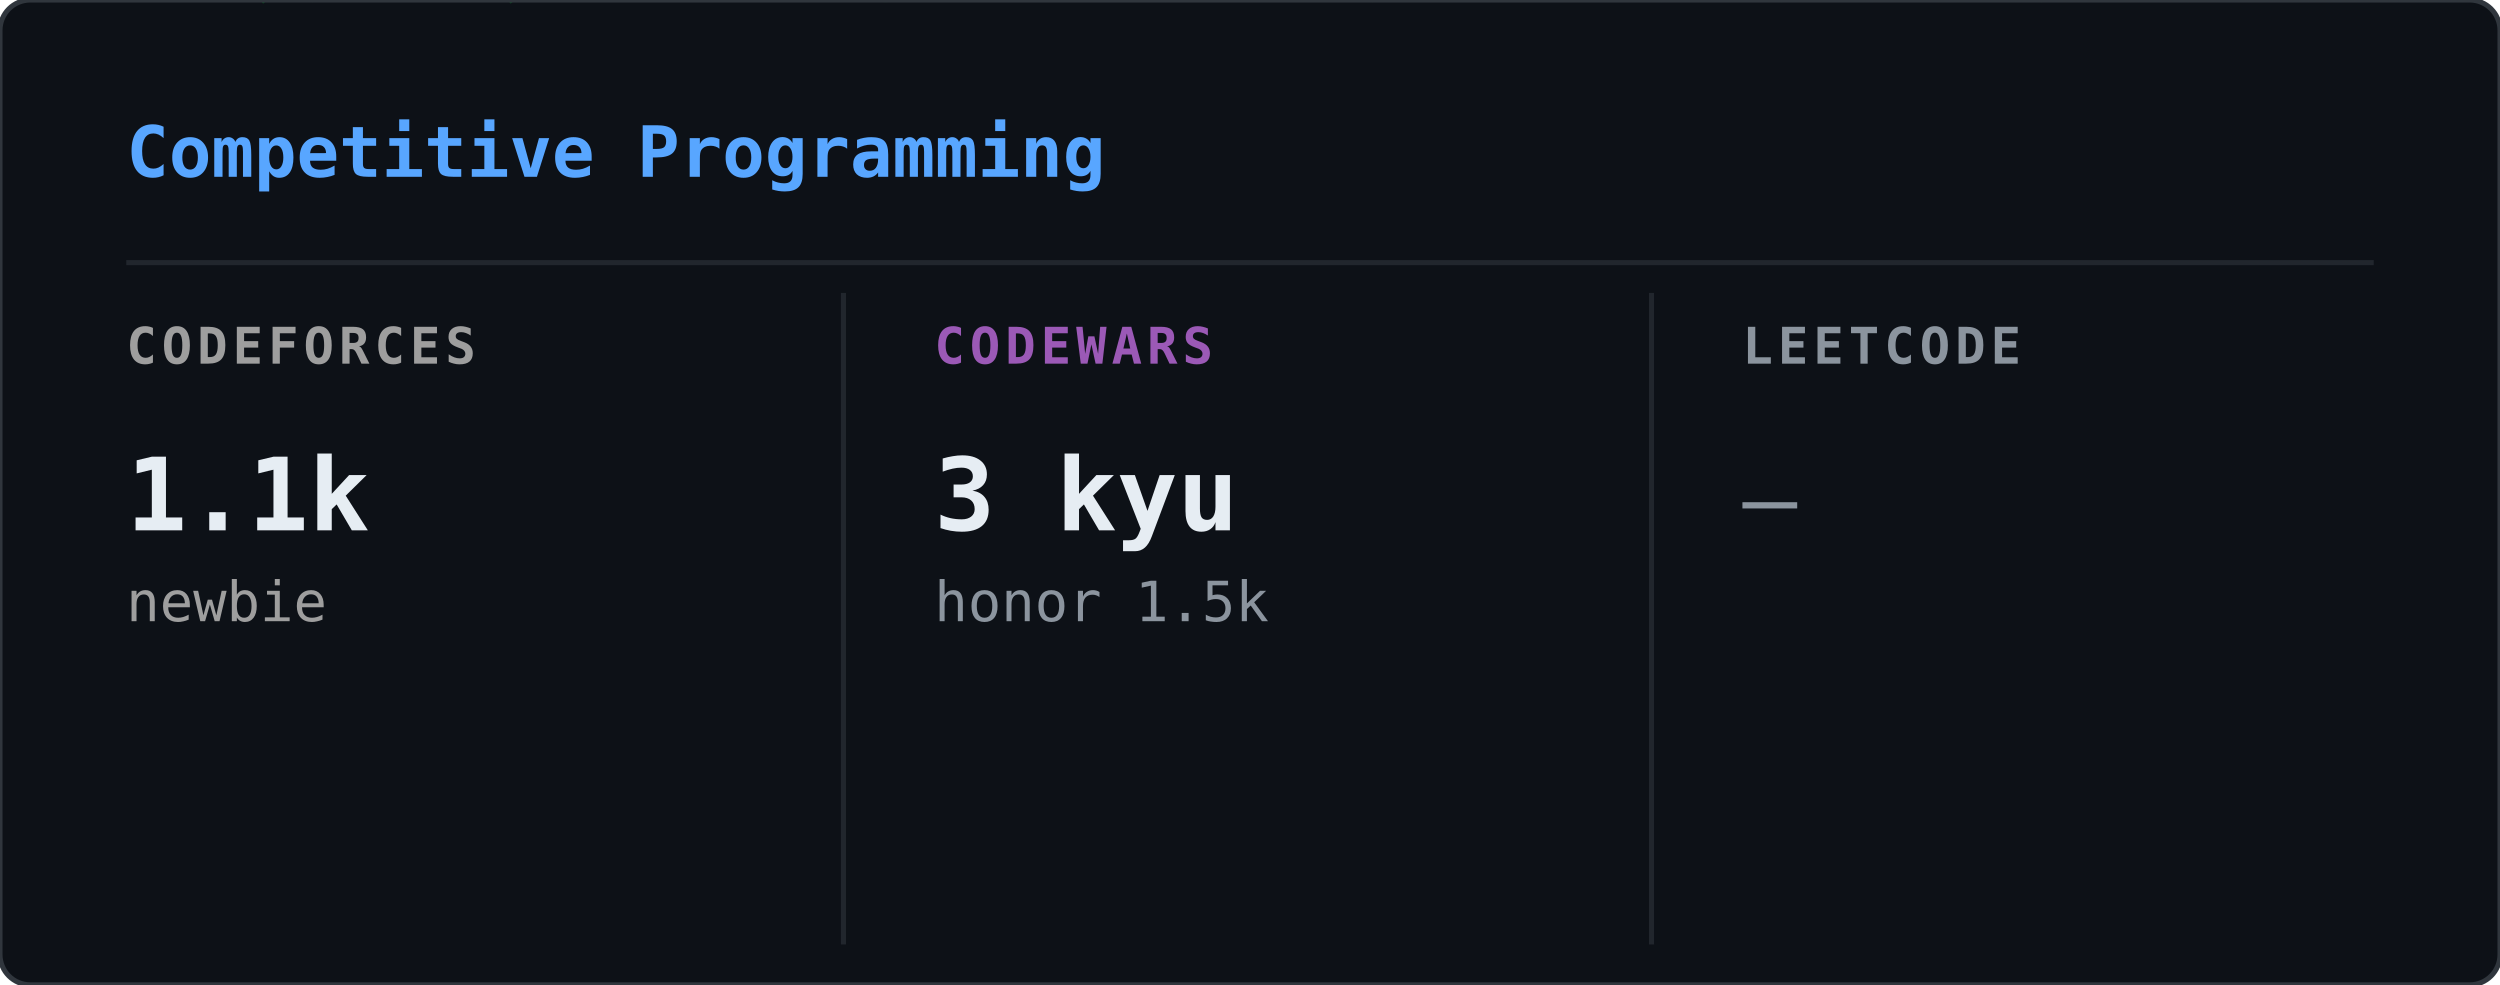
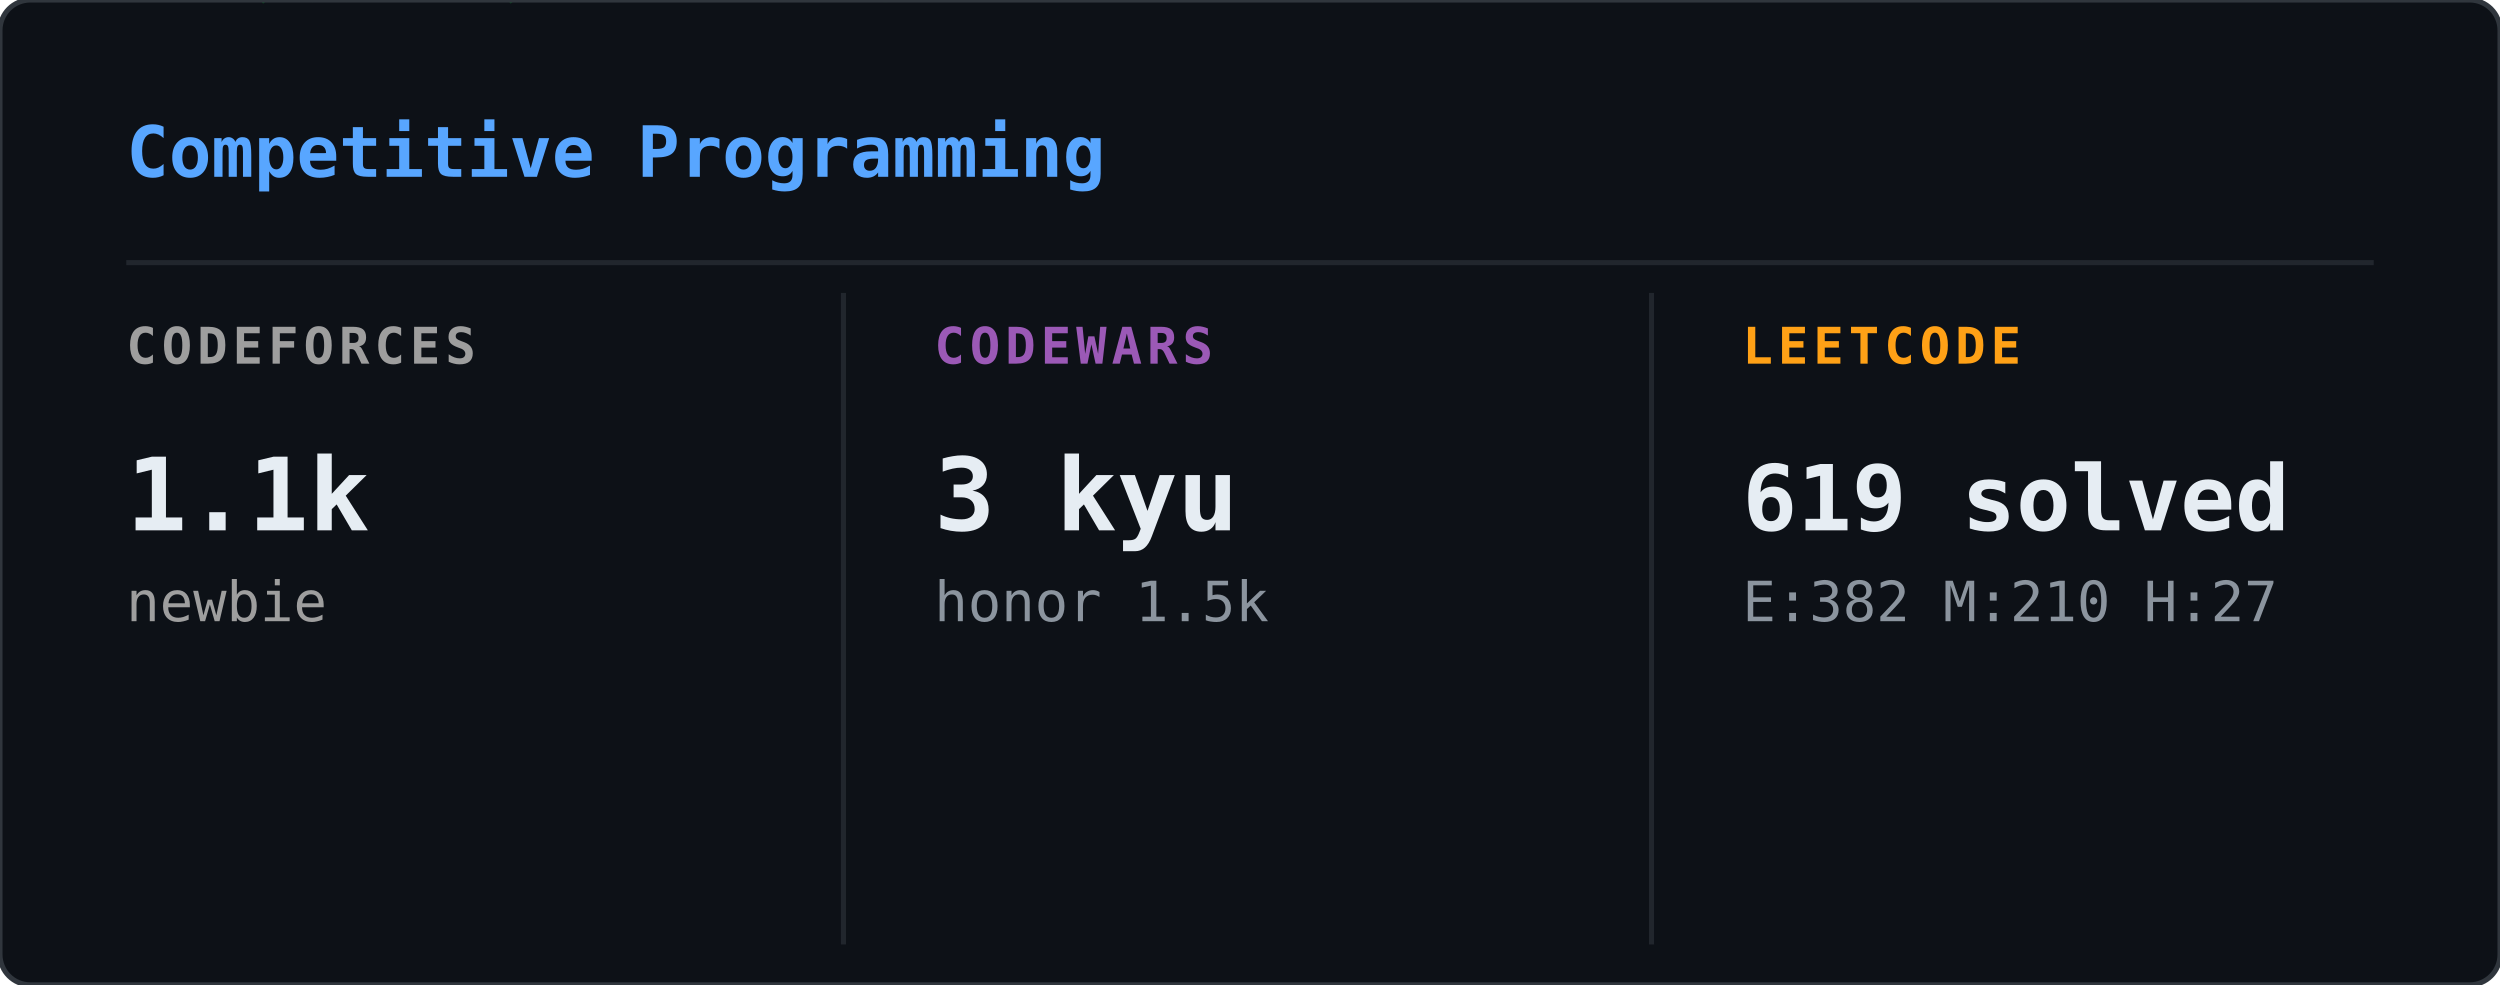
<svg xmlns="http://www.w3.org/2000/svg" width="495" height="195" viewBox="0 0 495 195">
  <defs>
    <clipPath id="cp-clip">
      <rect width="495" height="195" rx="6" />
    </clipPath>
  </defs>
  <rect width="495" height="195" rx="6" fill="#0d1117" />
  <g clip-path="url(#cp-clip)">
    <g opacity="0.22">
      <style>@keyframes cp0{from{transform:translateY(-60px)}to{transform:translateY(209px)}}@keyframes cp1{from{transform:translateY(-46px)}to{transform:translateY(209px)}}@keyframes cp2{from{transform:translateY(-46px)}to{transform:translateY(209px)}}@keyframes cp3{from{transform:translateY(-46px)}to{transform:translateY(209px)}}@keyframes cp4{from{transform:translateY(-46px)}to{transform:translateY(209px)}}@keyframes cp5{from{transform:translateY(-46px)}to{transform:translateY(209px)}}@keyframes cp6{from{transform:translateY(-46px)}to{transform:translateY(209px)}}@keyframes cp7{from{transform:translateY(-46px)}to{transform:translateY(209px)}}@keyframes cp8{from{transform:translateY(-46px)}to{transform:translateY(209px)}}@keyframes cp9{from{transform:translateY(-46px)}to{transform:translateY(209px)}}@keyframes cp10{from{transform:translateY(-46px)}to{transform:translateY(209px)}}@keyframes cp11{from{transform:translateY(-46px)}to{transform:translateY(209px)}}@keyframes cp12{from{transform:translateY(-46px)}to{transform:translateY(209px)}}@keyframes cp13{from{transform:translateY(-46px)}to{transform:translateY(209px)}}@keyframes cp14{from{transform:translateY(-46px)}to{transform:translateY(209px)}}@keyframes cp15{from{transform:translateY(-46px)}to{transform:translateY(209px)}}@keyframes cp16{from{transform:translateY(-46px)}to{transform:translateY(209px)}}@keyframes cp17{from{transform:translateY(-46px)}to{transform:translateY(209px)}}@keyframes cp18{from{transform:translateY(-46px)}to{transform:translateY(209px)}}@keyframes cp19{from{transform:translateY(-46px)}to{transform:translateY(209px)}}@keyframes cp20{from{transform:translateY(-46px)}to{transform:translateY(209px)}}@keyframes cp21{from{transform:translateY(-46px)}to{transform:translateY(209px)}}@keyframes cp22{from{transform:translateY(-46px)}to{transform:translateY(209px)}}@keyframes cp23{from{transform:translateY(-46px)}to{transform:translateY(209px)}}@keyframes cp24{from{transform:translateY(-46px)}to{transform:translateY(209px)}}@keyframes cp25{from{transform:translateY(-46px)}to{transform:translateY(209px)}}@keyframes cp26{from{transform:translateY(-46px)}to{transform:translateY(209px)}}@keyframes cp27{from{transform:translateY(-46px)}to{transform:translateY(209px)}}@keyframes cp28{from{transform:translateY(-46px)}to{transform:translateY(209px)}}@keyframes cp29{from{transform:translateY(-46px)}to{transform:translateY(209px)}}@keyframes cp30{from{transform:translateY(-46px)}to{transform:translateY(209px)}}@keyframes cp31{from{transform:translateY(-46px)}to{transform:translateY(209px)}}@keyframes cp32{from{transform:translateY(-46px)}to{transform:translateY(209px)}}@keyframes cp33{from{transform:translateY(-46px)}to{transform:translateY(209px)}}@keyframes cp34{from{transform:translateY(-46px)}to{transform:translateY(209px)}}@keyframes cp35{from{transform:translateY(-46px)}to{transform:translateY(209px)}}@keyframes cp36{from{transform:translateY(-46px)}to{transform:translateY(209px)}}@keyframes cp37{from{transform:translateY(-46px)}to{transform:translateY(209px)}}</style>
      <g style="animation:cp0 2.40s linear infinite;animation-delay:-0.01s">
        <text x="366" y="0" font-family="monospace" font-size="12" fill="#00ff41">5</text>
        <text x="366" y="-14" font-family="monospace" font-size="12" fill="#00ff41" opacity="0.80">ﾔ</text>
        <text x="366" y="-28" font-family="monospace" font-size="12" fill="#00ff41" opacity="0.60">ﾀ</text>
        <text x="366" y="-42" font-family="monospace" font-size="12" fill="#00ff41" opacity="0.40">ｿ</text>
        <text x="366" y="-56" font-family="monospace" font-size="12" fill="#00ff41" opacity="0.20">2</text>
      </g>
      <g style="animation:cp1 1.88s linear infinite;animation-delay:-1.42s">
        <text x="221" y="0" font-family="monospace" font-size="12" fill="#00ff41">ﾝ</text>
        <text x="221" y="-14" font-family="monospace" font-size="12" fill="#00ff41" opacity="0.75">ﾘ</text>
        <text x="221" y="-28" font-family="monospace" font-size="12" fill="#00ff41" opacity="0.50">ﾚ</text>
        <text x="221" y="-42" font-family="monospace" font-size="12" fill="#00ff41" opacity="0.25">ｧ</text>
      </g>
      <g style="animation:cp2 3.18s linear infinite;animation-delay:-0.68s">
        <text x="195" y="0" font-family="monospace" font-size="12" fill="#00ff41">ｺ</text>
        <text x="195" y="-14" font-family="monospace" font-size="12" fill="#00ff41" opacity="0.75">ﾃ</text>
        <text x="195" y="-28" font-family="monospace" font-size="12" fill="#00ff41" opacity="0.50">ｾ</text>
        <text x="195" y="-42" font-family="monospace" font-size="12" fill="#00ff41" opacity="0.25">ｬ</text>
      </g>
      <g style="animation:cp3 2.37s linear infinite;animation-delay:-0.52s">
        <text x="25" y="0" font-family="monospace" font-size="12" fill="#00ff41">ﾍ</text>
        <text x="25" y="-14" font-family="monospace" font-size="12" fill="#00ff41" opacity="0.75">ｺ</text>
        <text x="25" y="-28" font-family="monospace" font-size="12" fill="#00ff41" opacity="0.50">ｧ</text>
        <text x="25" y="-42" font-family="monospace" font-size="12" fill="#00ff41" opacity="0.25">ｫ</text>
      </g>
      <g style="animation:cp4 2.42s linear infinite;animation-delay:-0.67s">
        <text x="113" y="0" font-family="monospace" font-size="12" fill="#00ff41">ｭ</text>
        <text x="113" y="-14" font-family="monospace" font-size="12" fill="#00ff41" opacity="0.75">1</text>
        <text x="113" y="-28" font-family="monospace" font-size="12" fill="#00ff41" opacity="0.50">ﾅ</text>
        <text x="113" y="-42" font-family="monospace" font-size="12" fill="#00ff41" opacity="0.25">1</text>
      </g>
      <g style="animation:cp5 2.93s linear infinite;animation-delay:-1.00s">
        <text x="469" y="0" font-family="monospace" font-size="12" fill="#00ff41">ﾄ</text>
        <text x="469" y="-14" font-family="monospace" font-size="12" fill="#00ff41" opacity="0.75">ﾈ</text>
        <text x="469" y="-28" font-family="monospace" font-size="12" fill="#00ff41" opacity="0.50">ﾆ</text>
        <text x="469" y="-42" font-family="monospace" font-size="12" fill="#00ff41" opacity="0.25">ｼ</text>
      </g>
      <g style="animation:cp6 2.61s linear infinite;animation-delay:-1.55s">
        <text x="353" y="0" font-family="monospace" font-size="12" fill="#00ff41">0</text>
        <text x="353" y="-14" font-family="monospace" font-size="12" fill="#00ff41" opacity="0.75">ｵ</text>
        <text x="353" y="-28" font-family="monospace" font-size="12" fill="#00ff41" opacity="0.50">ﾅ</text>
        <text x="353" y="-42" font-family="monospace" font-size="12" fill="#00ff41" opacity="0.25">5</text>
      </g>
      <g style="animation:cp7 2.10s linear infinite;animation-delay:-0.63s">
        <text x="67" y="0" font-family="monospace" font-size="12" fill="#00ff41">ｱ</text>
        <text x="67" y="-14" font-family="monospace" font-size="12" fill="#00ff41" opacity="0.75">ﾍ</text>
        <text x="67" y="-28" font-family="monospace" font-size="12" fill="#00ff41" opacity="0.50">ﾆ</text>
        <text x="67" y="-42" font-family="monospace" font-size="12" fill="#00ff41" opacity="0.25">ｨ</text>
      </g>
      <g style="animation:cp8 1.60s linear infinite;animation-delay:-0.98s">
        <text x="91" y="0" font-family="monospace" font-size="12" fill="#00ff41">ｱ</text>
        <text x="91" y="-14" font-family="monospace" font-size="12" fill="#00ff41" opacity="0.75">1</text>
        <text x="91" y="-28" font-family="monospace" font-size="12" fill="#00ff41" opacity="0.50">7</text>
        <text x="91" y="-42" font-family="monospace" font-size="12" fill="#00ff41" opacity="0.25">ﾃ</text>
      </g>
      <g style="animation:cp9 2.20s linear infinite;animation-delay:-1.29s">
        <text x="332" y="0" font-family="monospace" font-size="12" fill="#00ff41">ﾇ</text>
        <text x="332" y="-14" font-family="monospace" font-size="12" fill="#00ff41" opacity="0.75">ﾘ</text>
        <text x="332" y="-28" font-family="monospace" font-size="12" fill="#00ff41" opacity="0.50">ﾍ</text>
        <text x="332" y="-42" font-family="monospace" font-size="12" fill="#00ff41" opacity="0.25">ﾃ</text>
      </g>
      <g style="animation:cp10 2.40s linear infinite;animation-delay:-0.51s">
        <text x="374" y="0" font-family="monospace" font-size="12" fill="#00ff41">ｶ</text>
        <text x="374" y="-14" font-family="monospace" font-size="12" fill="#00ff41" opacity="0.75">ｨ</text>
        <text x="374" y="-28" font-family="monospace" font-size="12" fill="#00ff41" opacity="0.50">ﾝ</text>
        <text x="374" y="-42" font-family="monospace" font-size="12" fill="#00ff41" opacity="0.25">ｼ</text>
      </g>
      <g style="animation:cp11 1.70s linear infinite;animation-delay:-1.08s">
        <text x="172" y="0" font-family="monospace" font-size="12" fill="#00ff41">ｲ</text>
        <text x="172" y="-14" font-family="monospace" font-size="12" fill="#00ff41" opacity="0.75">ｯ</text>
        <text x="172" y="-28" font-family="monospace" font-size="12" fill="#00ff41" opacity="0.50">ｻ</text>
        <text x="172" y="-42" font-family="monospace" font-size="12" fill="#00ff41" opacity="0.25">ｮ</text>
      </g>
      <g style="animation:cp12 2.37s linear infinite;animation-delay:-2.03s">
        <text x="99" y="0" font-family="monospace" font-size="12" fill="#00ff41">ｯ</text>
        <text x="99" y="-14" font-family="monospace" font-size="12" fill="#00ff41" opacity="0.75">1</text>
        <text x="99" y="-28" font-family="monospace" font-size="12" fill="#00ff41" opacity="0.50">ﾅ</text>
        <text x="99" y="-42" font-family="monospace" font-size="12" fill="#00ff41" opacity="0.25">ｬ</text>
      </g>
      <g style="animation:cp13 1.65s linear infinite;animation-delay:-0.30s">
        <text x="106" y="0" font-family="monospace" font-size="12" fill="#00ff41">ﾛ</text>
        <text x="106" y="-14" font-family="monospace" font-size="12" fill="#00ff41" opacity="0.75">ｧ</text>
        <text x="106" y="-28" font-family="monospace" font-size="12" fill="#00ff41" opacity="0.50">0</text>
        <text x="106" y="-42" font-family="monospace" font-size="12" fill="#00ff41" opacity="0.25">ｹ</text>
      </g>
      <g style="animation:cp14 2.77s linear infinite;animation-delay:-2.62s">
        <text x="327" y="0" font-family="monospace" font-size="12" fill="#00ff41">ｸ</text>
        <text x="327" y="-14" font-family="monospace" font-size="12" fill="#00ff41" opacity="0.75">ｵ</text>
        <text x="327" y="-28" font-family="monospace" font-size="12" fill="#00ff41" opacity="0.50">ｺ</text>
        <text x="327" y="-42" font-family="monospace" font-size="12" fill="#00ff41" opacity="0.25">ﾅ</text>
      </g>
      <g style="animation:cp15 1.84s linear infinite;animation-delay:-0.81s">
        <text x="477" y="0" font-family="monospace" font-size="12" fill="#00ff41">ﾐ</text>
        <text x="477" y="-14" font-family="monospace" font-size="12" fill="#00ff41" opacity="0.75">ｿ</text>
        <text x="477" y="-28" font-family="monospace" font-size="12" fill="#00ff41" opacity="0.50">0</text>
        <text x="477" y="-42" font-family="monospace" font-size="12" fill="#00ff41" opacity="0.25">ｫ</text>
      </g>
      <g style="animation:cp16 2.85s linear infinite;animation-delay:-1.49s">
        <text x="259" y="0" font-family="monospace" font-size="12" fill="#00ff41">ﾓ</text>
        <text x="259" y="-14" font-family="monospace" font-size="12" fill="#00ff41" opacity="0.75">ﾒ</text>
        <text x="259" y="-28" font-family="monospace" font-size="12" fill="#00ff41" opacity="0.50">ｩ</text>
        <text x="259" y="-42" font-family="monospace" font-size="12" fill="#00ff41" opacity="0.25">ｧ</text>
      </g>
      <g style="animation:cp17 1.80s linear infinite;animation-delay:-0.23s">
        <text x="369" y="0" font-family="monospace" font-size="12" fill="#00ff41">ｱ</text>
        <text x="369" y="-14" font-family="monospace" font-size="12" fill="#00ff41" opacity="0.75">ﾊ</text>
        <text x="369" y="-28" font-family="monospace" font-size="12" fill="#00ff41" opacity="0.50">ｼ</text>
        <text x="369" y="-42" font-family="monospace" font-size="12" fill="#00ff41" opacity="0.25">4</text>
      </g>
      <g style="animation:cp18 2.40s linear infinite;animation-delay:-0.13s">
        <text x="135" y="0" font-family="monospace" font-size="12" fill="#00ff41">ﾋ</text>
        <text x="135" y="-14" font-family="monospace" font-size="12" fill="#00ff41" opacity="0.75">ﾇ</text>
        <text x="135" y="-28" font-family="monospace" font-size="12" fill="#00ff41" opacity="0.50">ﾚ</text>
        <text x="135" y="-42" font-family="monospace" font-size="12" fill="#00ff41" opacity="0.25">ﾓ</text>
      </g>
      <g style="animation:cp19 2.61s linear infinite;animation-delay:-2.31s">
        <text x="114" y="0" font-family="monospace" font-size="12" fill="#00ff41">8</text>
        <text x="114" y="-14" font-family="monospace" font-size="12" fill="#00ff41" opacity="0.75">ﾗ</text>
        <text x="114" y="-28" font-family="monospace" font-size="12" fill="#00ff41" opacity="0.50">ﾌ</text>
        <text x="114" y="-42" font-family="monospace" font-size="12" fill="#00ff41" opacity="0.25">ｬ</text>
      </g>
      <g style="animation:cp20 2.89s linear infinite;animation-delay:-0.51s">
        <text x="277" y="0" font-family="monospace" font-size="12" fill="#00ff41">7</text>
        <text x="277" y="-14" font-family="monospace" font-size="12" fill="#00ff41" opacity="0.75">5</text>
        <text x="277" y="-28" font-family="monospace" font-size="12" fill="#00ff41" opacity="0.50">ｿ</text>
        <text x="277" y="-42" font-family="monospace" font-size="12" fill="#00ff41" opacity="0.25">ｿ</text>
      </g>
      <g style="animation:cp21 2.92s linear infinite;animation-delay:-1.28s">
        <text x="404" y="0" font-family="monospace" font-size="12" fill="#00ff41">ﾉ</text>
        <text x="404" y="-14" font-family="monospace" font-size="12" fill="#00ff41" opacity="0.75">ﾍ</text>
        <text x="404" y="-28" font-family="monospace" font-size="12" fill="#00ff41" opacity="0.50">ﾔ</text>
        <text x="404" y="-42" font-family="monospace" font-size="12" fill="#00ff41" opacity="0.25">4</text>
      </g>
      <g style="animation:cp22 1.87s linear infinite;animation-delay:-1.12s">
        <text x="41" y="0" font-family="monospace" font-size="12" fill="#00ff41">ｼ</text>
        <text x="41" y="-14" font-family="monospace" font-size="12" fill="#00ff41" opacity="0.75">ﾃ</text>
        <text x="41" y="-28" font-family="monospace" font-size="12" fill="#00ff41" opacity="0.50">ｸ</text>
        <text x="41" y="-42" font-family="monospace" font-size="12" fill="#00ff41" opacity="0.25">ｪ</text>
      </g>
      <g style="animation:cp23 1.78s linear infinite;animation-delay:-1.10s">
        <text x="449" y="0" font-family="monospace" font-size="12" fill="#00ff41">ﾋ</text>
        <text x="449" y="-14" font-family="monospace" font-size="12" fill="#00ff41" opacity="0.75">ｵ</text>
        <text x="449" y="-28" font-family="monospace" font-size="12" fill="#00ff41" opacity="0.50">ﾓ</text>
        <text x="449" y="-42" font-family="monospace" font-size="12" fill="#00ff41" opacity="0.25">ｹ</text>
      </g>
      <g style="animation:cp24 3.10s linear infinite;animation-delay:-3.00s">
        <text x="270" y="0" font-family="monospace" font-size="12" fill="#00ff41">ﾅ</text>
        <text x="270" y="-14" font-family="monospace" font-size="12" fill="#00ff41" opacity="0.75">6</text>
        <text x="270" y="-28" font-family="monospace" font-size="12" fill="#00ff41" opacity="0.50">ｭ</text>
        <text x="270" y="-42" font-family="monospace" font-size="12" fill="#00ff41" opacity="0.25">ﾒ</text>
      </g>
      <g style="animation:cp25 3.05s linear infinite;animation-delay:-0.93s">
        <text x="309" y="0" font-family="monospace" font-size="12" fill="#00ff41">ｫ</text>
        <text x="309" y="-14" font-family="monospace" font-size="12" fill="#00ff41" opacity="0.75">ﾓ</text>
        <text x="309" y="-28" font-family="monospace" font-size="12" fill="#00ff41" opacity="0.50">ｫ</text>
        <text x="309" y="-42" font-family="monospace" font-size="12" fill="#00ff41" opacity="0.25">0</text>
      </g>
      <g style="animation:cp26 3.00s linear infinite;animation-delay:-2.68s">
        <text x="50" y="0" font-family="monospace" font-size="12" fill="#00ff41">ｯ</text>
        <text x="50" y="-14" font-family="monospace" font-size="12" fill="#00ff41" opacity="0.75">6</text>
        <text x="50" y="-28" font-family="monospace" font-size="12" fill="#00ff41" opacity="0.50">ｭ</text>
        <text x="50" y="-42" font-family="monospace" font-size="12" fill="#00ff41" opacity="0.25">ｯ</text>
      </g>
      <g style="animation:cp27 1.74s linear infinite;animation-delay:-1.11s">
        <text x="471" y="0" font-family="monospace" font-size="12" fill="#00ff41">ｼ</text>
        <text x="471" y="-14" font-family="monospace" font-size="12" fill="#00ff41" opacity="0.75">ｧ</text>
        <text x="471" y="-28" font-family="monospace" font-size="12" fill="#00ff41" opacity="0.50">ﾋ</text>
        <text x="471" y="-42" font-family="monospace" font-size="12" fill="#00ff41" opacity="0.25">ﾋ</text>
      </g>
      <g style="animation:cp28 1.67s linear infinite;animation-delay:-1.33s">
        <text x="228" y="0" font-family="monospace" font-size="12" fill="#00ff41">ﾔ</text>
        <text x="228" y="-14" font-family="monospace" font-size="12" fill="#00ff41" opacity="0.75">1</text>
        <text x="228" y="-28" font-family="monospace" font-size="12" fill="#00ff41" opacity="0.50">ﾌ</text>
        <text x="228" y="-42" font-family="monospace" font-size="12" fill="#00ff41" opacity="0.25">ﾊ</text>
      </g>
      <g style="animation:cp29 2.02s linear infinite;animation-delay:-0.64s">
        <text x="60" y="0" font-family="monospace" font-size="12" fill="#00ff41">ﾃ</text>
        <text x="60" y="-14" font-family="monospace" font-size="12" fill="#00ff41" opacity="0.75">ｭ</text>
        <text x="60" y="-28" font-family="monospace" font-size="12" fill="#00ff41" opacity="0.50">ﾔ</text>
        <text x="60" y="-42" font-family="monospace" font-size="12" fill="#00ff41" opacity="0.25">ﾀ</text>
      </g>
      <g style="animation:cp30 2.97s linear infinite;animation-delay:-2.86s">
        <text x="178" y="0" font-family="monospace" font-size="12" fill="#00ff41">ﾇ</text>
        <text x="178" y="-14" font-family="monospace" font-size="12" fill="#00ff41" opacity="0.75">ﾕ</text>
        <text x="178" y="-28" font-family="monospace" font-size="12" fill="#00ff41" opacity="0.50">ｷ</text>
        <text x="178" y="-42" font-family="monospace" font-size="12" fill="#00ff41" opacity="0.25">ｵ</text>
      </g>
      <g style="animation:cp31 1.75s linear infinite;animation-delay:-1.72s">
        <text x="175" y="0" font-family="monospace" font-size="12" fill="#00ff41">ﾉ</text>
        <text x="175" y="-14" font-family="monospace" font-size="12" fill="#00ff41" opacity="0.75">ｸ</text>
        <text x="175" y="-28" font-family="monospace" font-size="12" fill="#00ff41" opacity="0.50">ｿ</text>
        <text x="175" y="-42" font-family="monospace" font-size="12" fill="#00ff41" opacity="0.25">ﾍ</text>
      </g>
      <g style="animation:cp32 2.71s linear infinite;animation-delay:-2.06s">
        <text x="309" y="0" font-family="monospace" font-size="12" fill="#00ff41">ﾉ</text>
        <text x="309" y="-14" font-family="monospace" font-size="12" fill="#00ff41" opacity="0.75">ﾜ</text>
        <text x="309" y="-28" font-family="monospace" font-size="12" fill="#00ff41" opacity="0.50">ｶ</text>
        <text x="309" y="-42" font-family="monospace" font-size="12" fill="#00ff41" opacity="0.25">ﾇ</text>
      </g>
      <g style="animation:cp33 2.23s linear infinite;animation-delay:-1.91s">
        <text x="20" y="0" font-family="monospace" font-size="12" fill="#00ff41">7</text>
        <text x="20" y="-14" font-family="monospace" font-size="12" fill="#00ff41" opacity="0.75">5</text>
        <text x="20" y="-28" font-family="monospace" font-size="12" fill="#00ff41" opacity="0.50">ｶ</text>
        <text x="20" y="-42" font-family="monospace" font-size="12" fill="#00ff41" opacity="0.25">ｼ</text>
      </g>
      <g style="animation:cp34 2.66s linear infinite;animation-delay:-1.12s">
        <text x="351" y="0" font-family="monospace" font-size="12" fill="#00ff41">ﾅ</text>
        <text x="351" y="-14" font-family="monospace" font-size="12" fill="#00ff41" opacity="0.75">3</text>
        <text x="351" y="-28" font-family="monospace" font-size="12" fill="#00ff41" opacity="0.50">ﾋ</text>
        <text x="351" y="-42" font-family="monospace" font-size="12" fill="#00ff41" opacity="0.25">ｴ</text>
      </g>
      <g style="animation:cp35 2.77s linear infinite;animation-delay:-0.59s">
        <text x="279" y="0" font-family="monospace" font-size="12" fill="#00ff41">ﾋ</text>
        <text x="279" y="-14" font-family="monospace" font-size="12" fill="#00ff41" opacity="0.75">ｨ</text>
        <text x="279" y="-28" font-family="monospace" font-size="12" fill="#00ff41" opacity="0.50">ﾈ</text>
        <text x="279" y="-42" font-family="monospace" font-size="12" fill="#00ff41" opacity="0.25">ﾑ</text>
      </g>
      <g style="animation:cp36 2.13s linear infinite;animation-delay:-1.62s">
        <text x="402" y="0" font-family="monospace" font-size="12" fill="#00ff41">ｳ</text>
        <text x="402" y="-14" font-family="monospace" font-size="12" fill="#00ff41" opacity="0.75">ｪ</text>
        <text x="402" y="-28" font-family="monospace" font-size="12" fill="#00ff41" opacity="0.50">2</text>
        <text x="402" y="-42" font-family="monospace" font-size="12" fill="#00ff41" opacity="0.25">ﾊ</text>
      </g>
      <g style="animation:cp37 1.57s linear infinite;animation-delay:-0.79s">
        <text x="465" y="0" font-family="monospace" font-size="12" fill="#00ff41">ﾋ</text>
        <text x="465" y="-14" font-family="monospace" font-size="12" fill="#00ff41" opacity="0.75">ﾌ</text>
        <text x="465" y="-28" font-family="monospace" font-size="12" fill="#00ff41" opacity="0.50">ｯ</text>
        <text x="465" y="-42" font-family="monospace" font-size="12" fill="#00ff41" opacity="0.25">ｨ</text>
      </g>
    </g>
  </g>
  <rect width="495" height="195" rx="6" fill="none" stroke="#30363d" stroke-width="1" />
  <text x="25" y="35" font-family="monospace" font-size="14" font-weight="600" fill="#58a6ff">Competitive Programming</text>
  <line x1="25" y1="52" x2="470" y2="52" stroke="#21262d" stroke-width="1" />
  <line x1="167" y1="58" x2="167" y2="187" stroke="#21262d" stroke-width="1" />
  <line x1="327" y1="58" x2="327" y2="187" stroke="#21262d" stroke-width="1" />
  <text x="25" y="72" font-family="monospace" font-size="10" font-weight="600" fill="#9e9e9e" letter-spacing="1">CODEFORCES</text>
  <text x="25" y="105" font-family="monospace" font-size="20" font-weight="700" fill="#e6edf3">1.1k</text>
  <text x="25" y="123" font-family="monospace" font-size="11" font-weight="400" fill="#9e9e9e">newbie</text>
  <text x="185" y="72" font-family="monospace" font-size="10" font-weight="600" fill="#9b59b6" letter-spacing="1">CODEWARS</text>
  <text x="185" y="105" font-family="monospace" font-size="20" font-weight="700" fill="#e6edf3">3 kyu</text>
  <text x="185" y="123" font-family="monospace" font-size="11" font-weight="400" fill="#8b949e">honor 1.5k</text>
-   <text x="345" y="72" font-family="monospace" font-size="10" font-weight="600" fill="#8b949e" letter-spacing="1">LEETCODE</text>
-   <text x="345" y="105" font-family="monospace" font-size="18" font-weight="400" fill="#8b949e">—</text>
+   <text x="345" y="72" font-family="monospace" font-size="10" font-weight="600" fill="#ffa116" letter-spacing="1">LEETCODE</text>
+   <text x="345" y="105" font-family="monospace" font-size="18" font-weight="700" fill="#e6edf3">619 solved</text>
+   <text x="345" y="123" font-family="monospace" font-size="11" font-weight="400" fill="#8b949e">E:382 M:210 H:27</text>
</svg>
